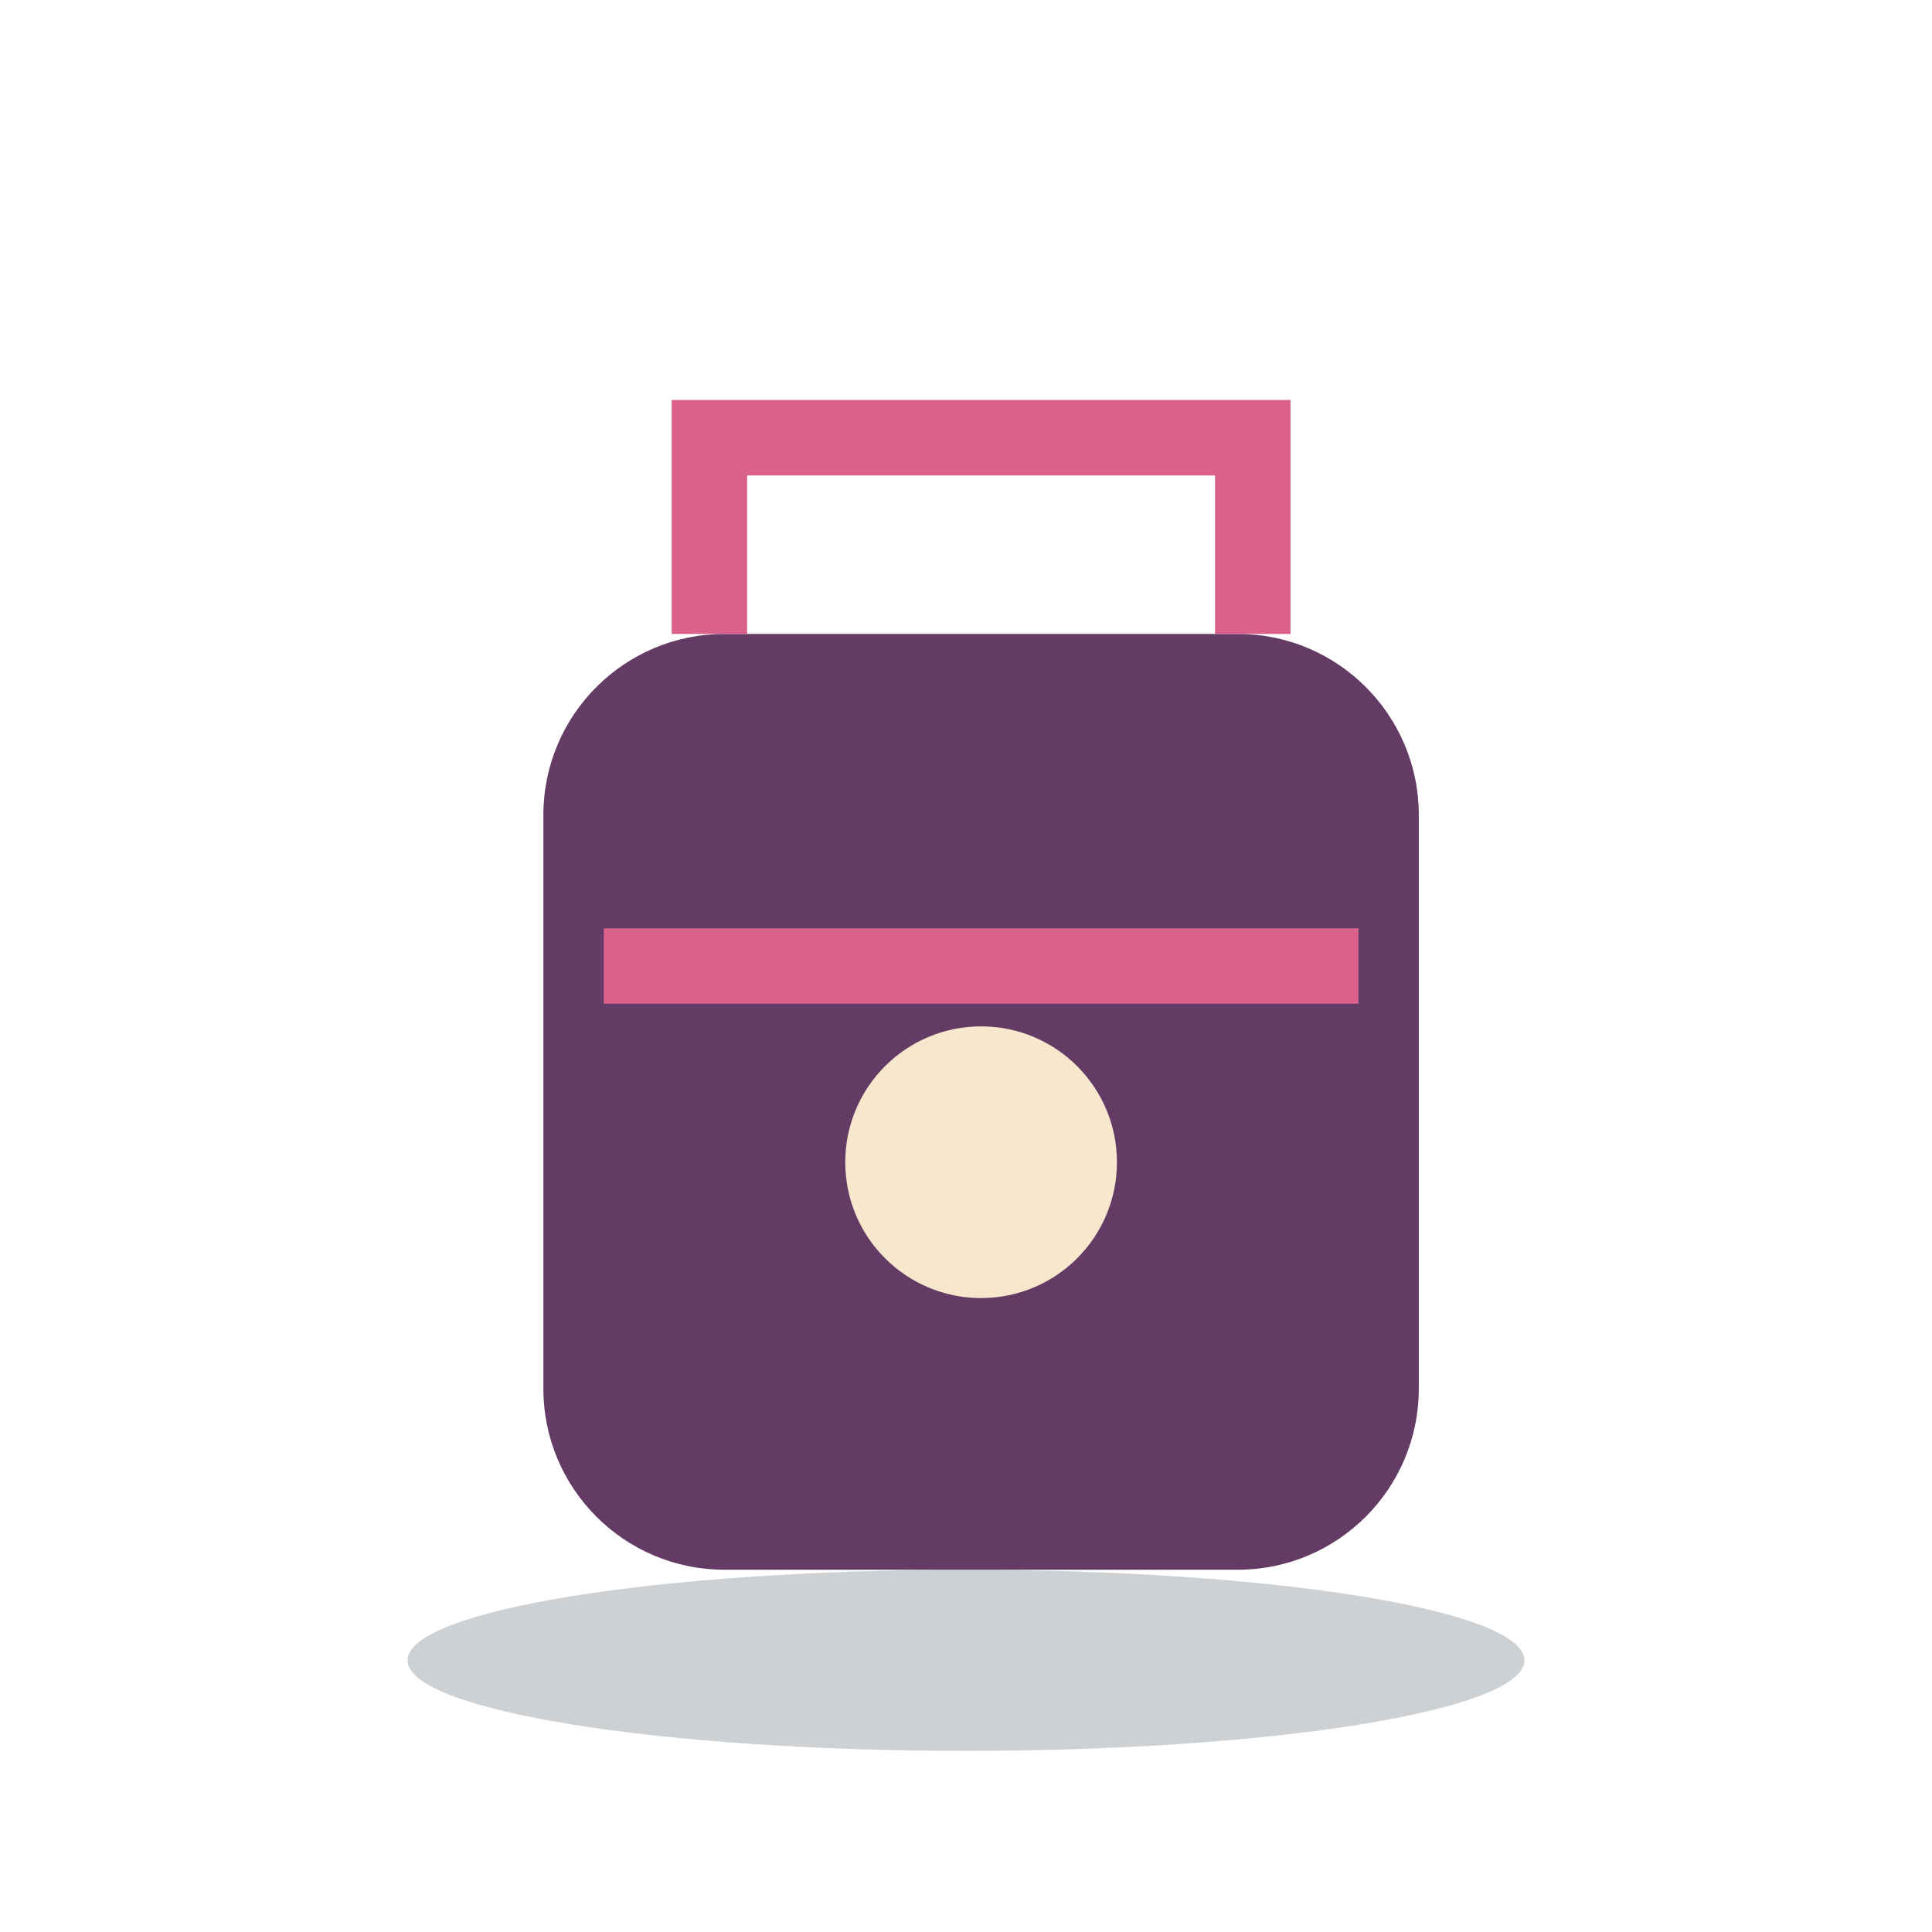
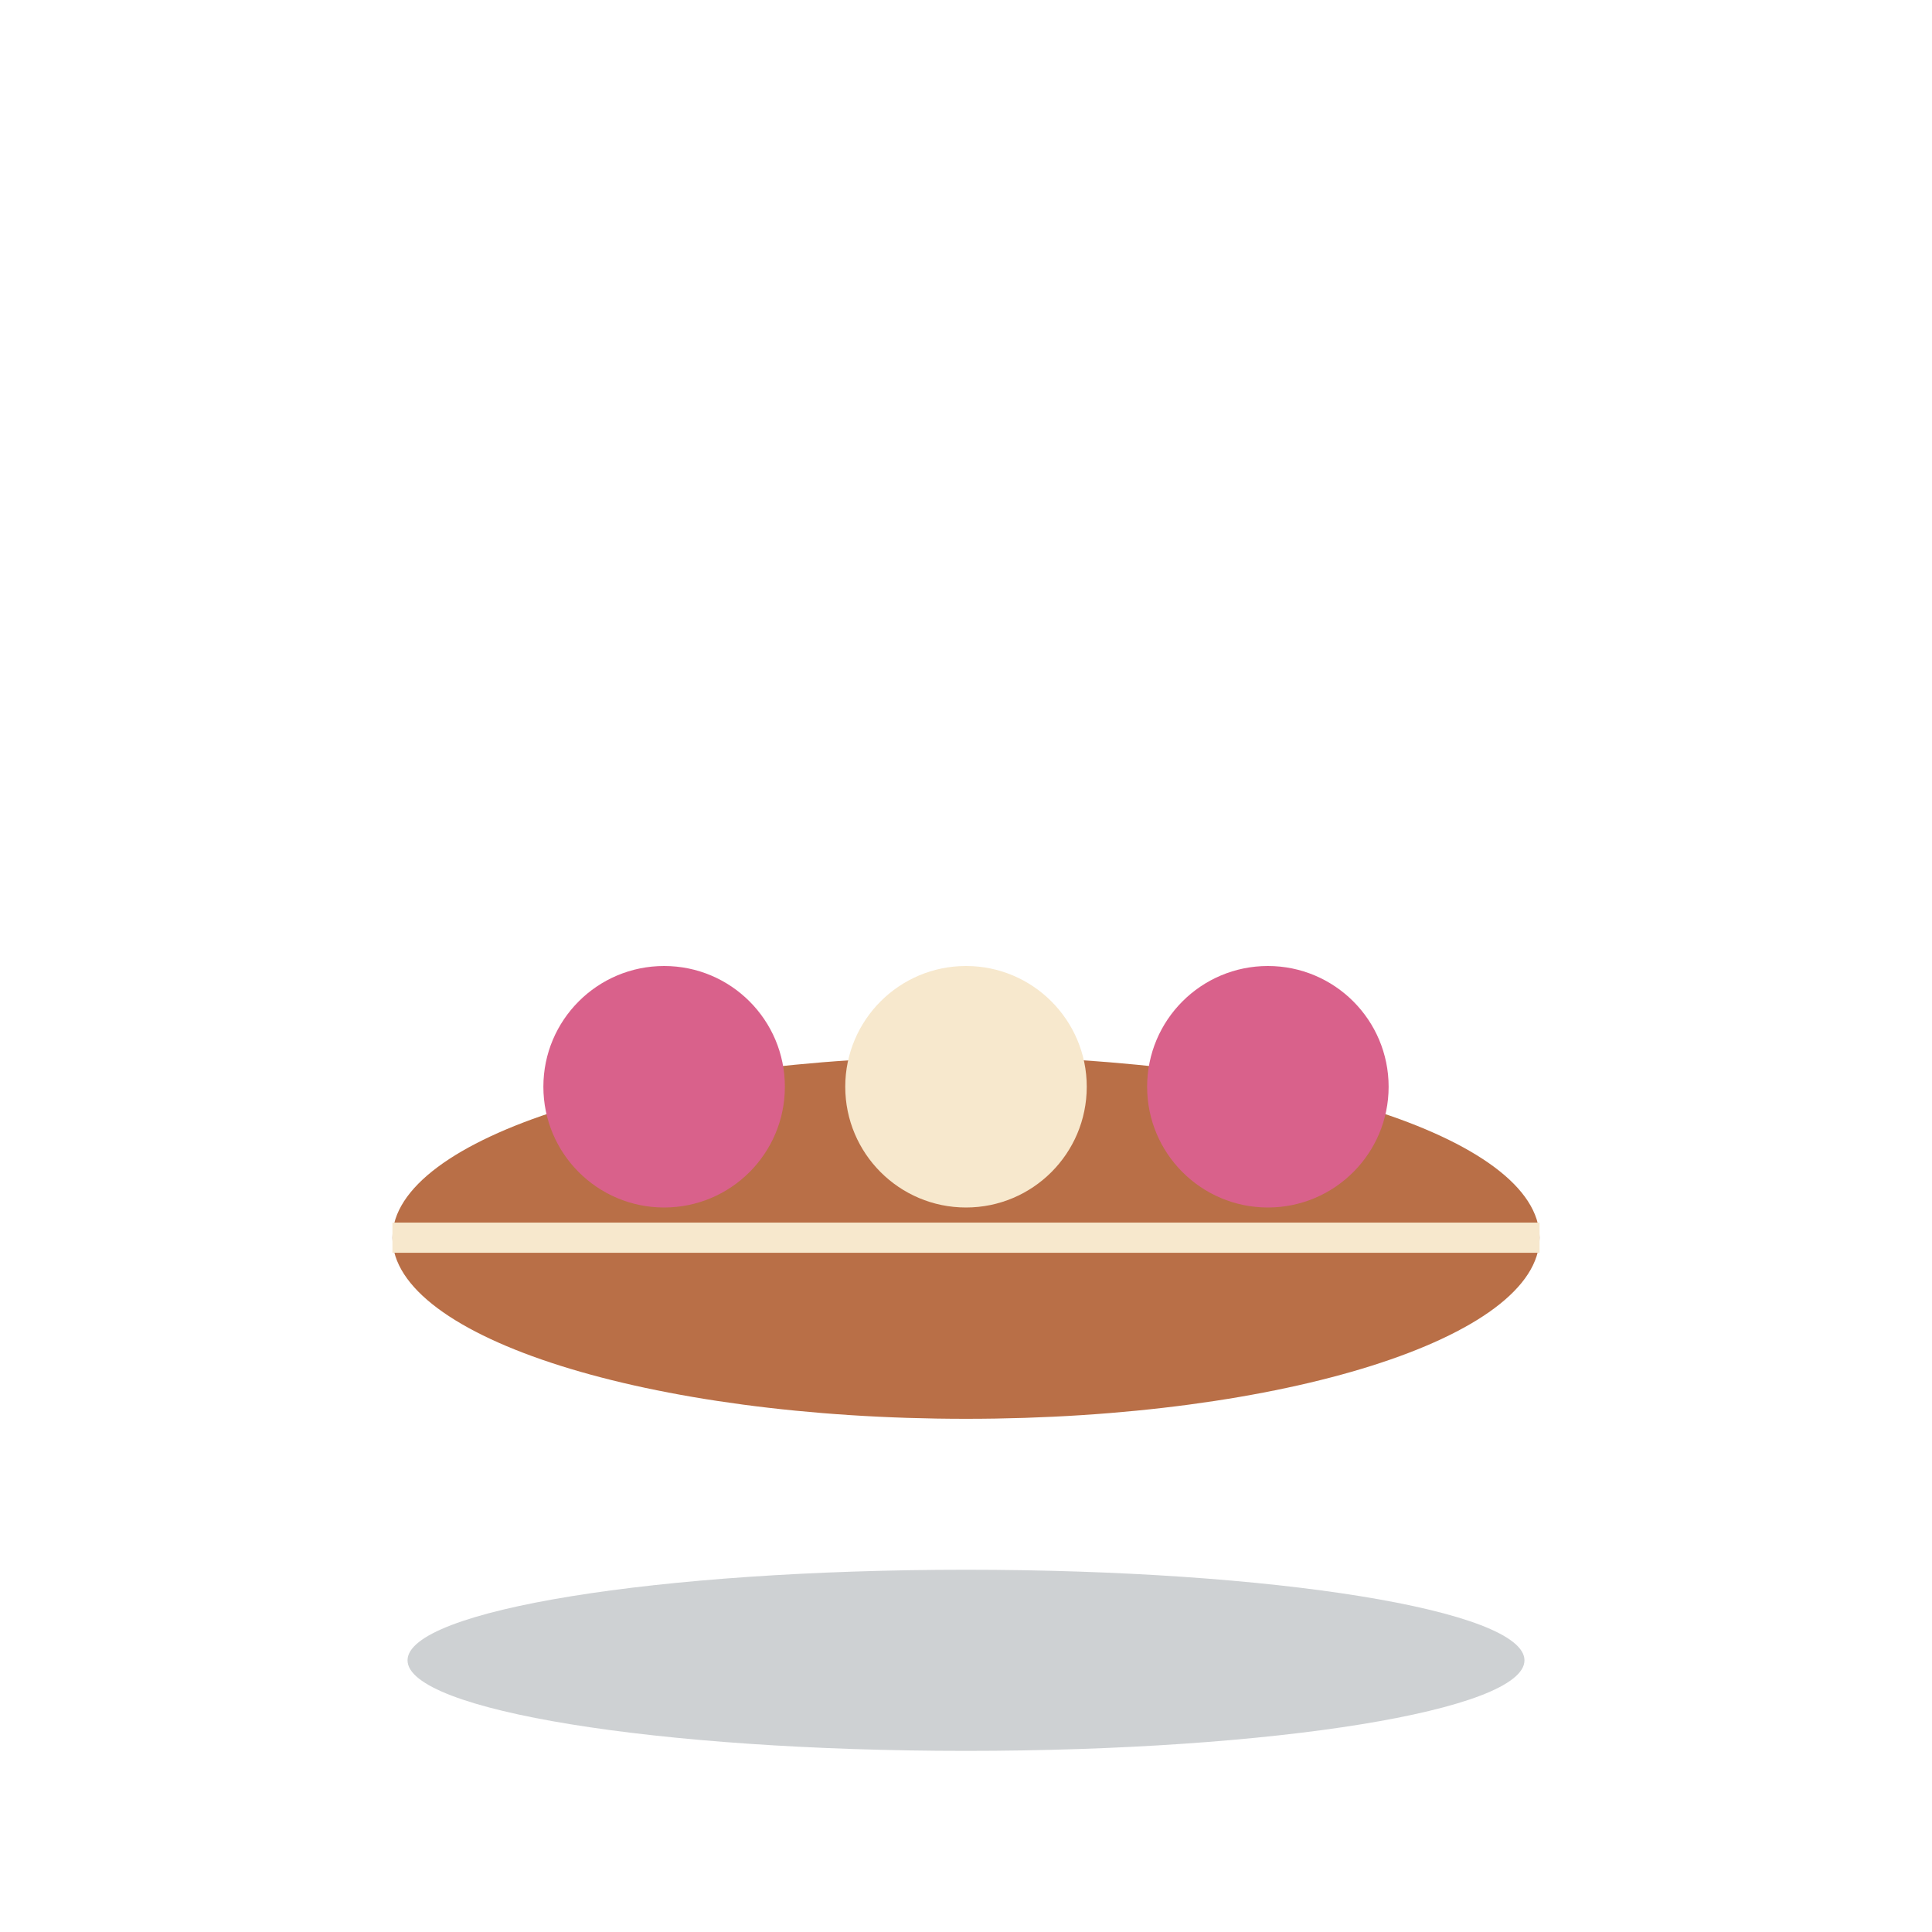
<svg xmlns="http://www.w3.org/2000/svg" width="128" height="128" viewBox="0 0 128 128">
  <ellipse cx="64" cy="110" rx="37" ry="6" fill="#0a1824" opacity=".2" />
-   <rect x="36" y="42" width="58" height="62" rx="12" fill="#643B65" />
-   <path d="M47 42V29h36v13M40 64h50" stroke="#D9618B" stroke-width="5" fill="none" />
-   <circle cx="65" cy="77" r="9" fill="#F7E8CD" />
+   <ellipse cx="64" cy="82" rx="38" ry="12" fill="#B96F47" />
+   <circle cx="44" cy="72" r="8" fill="#D9618B" />
+   <circle cx="64" cy="72" r="8" fill="#F7E8CD" />
+   <circle cx="84" cy="72" r="8" fill="#D9618B" />
+   <path d="M26 82h76" stroke="#F7E8CD" stroke-width="2" />
</svg>
